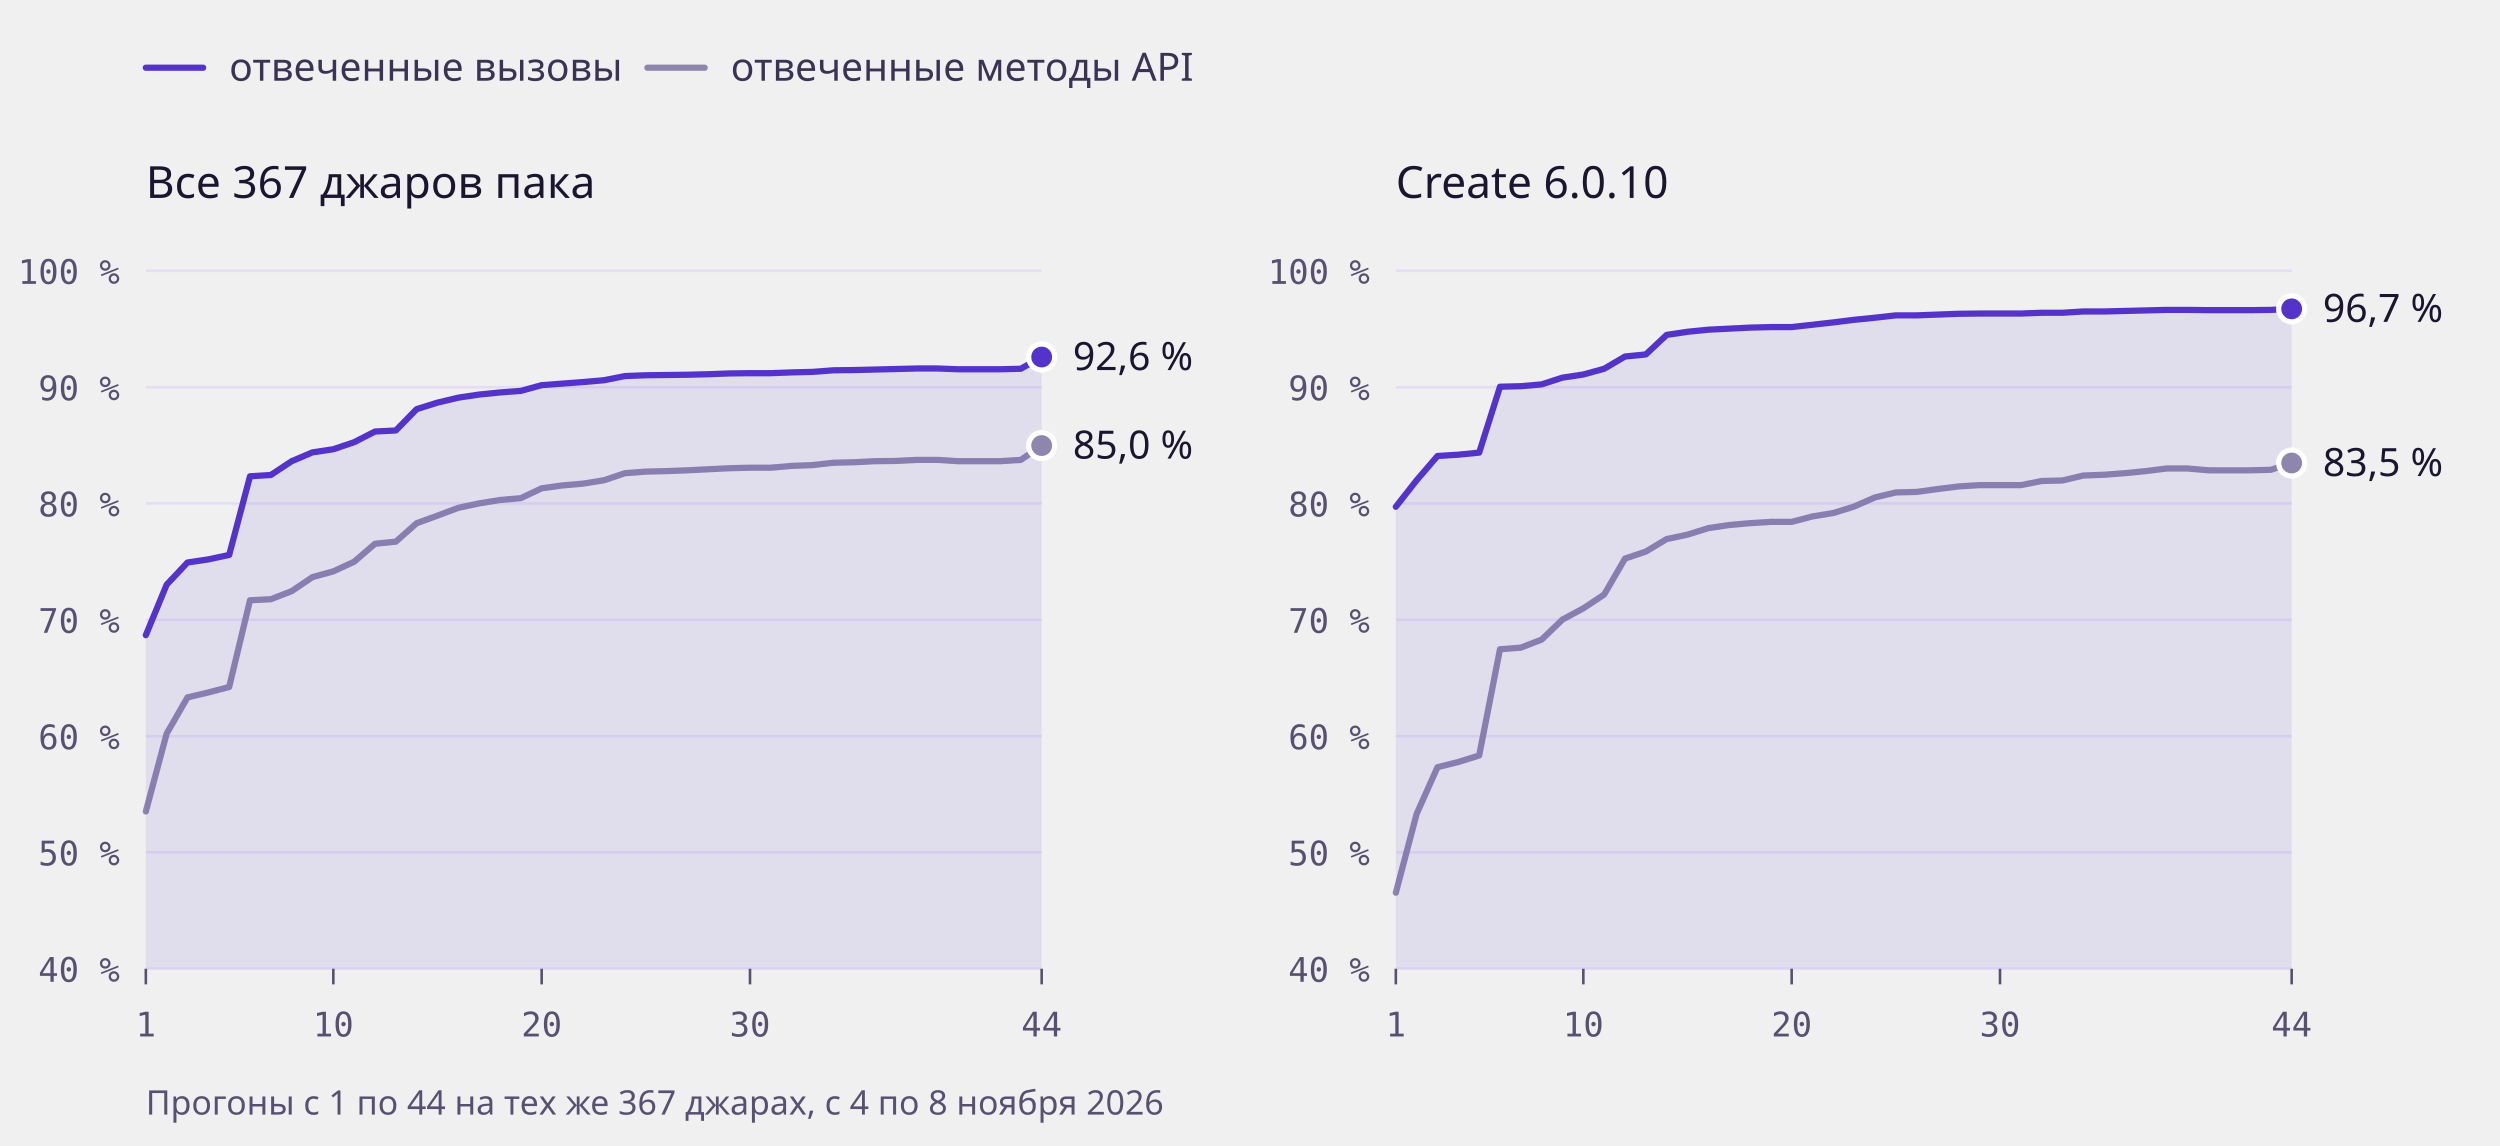
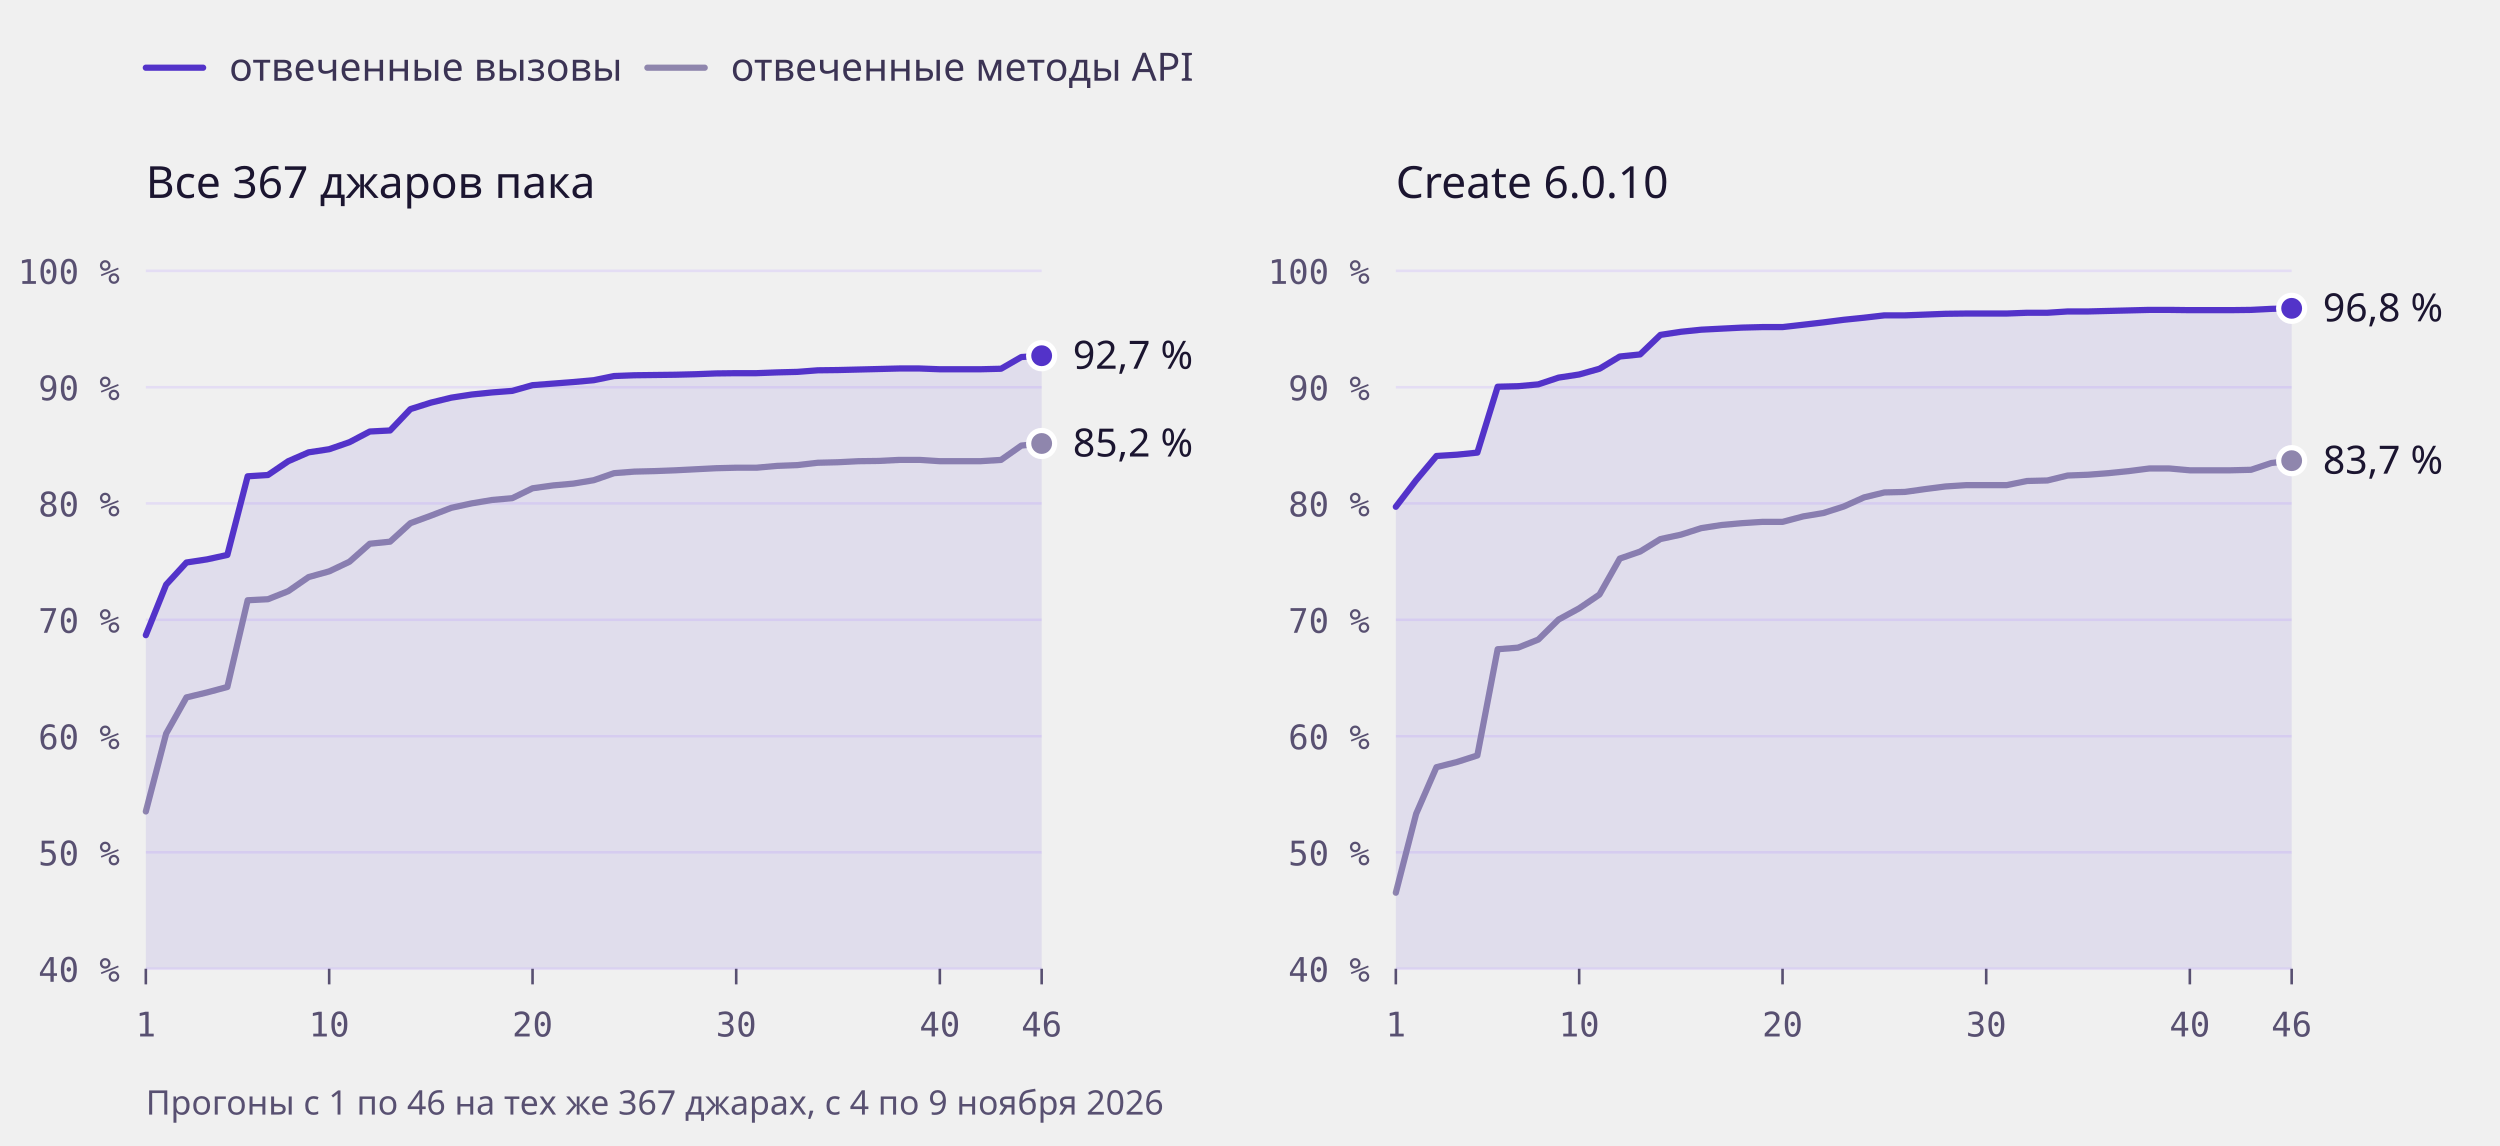
<svg xmlns="http://www.w3.org/2000/svg" viewBox="0 0 960 440" width="960" height="440" role="img" aria-labelledby="t d">
  <line x1="56" y1="26" x2="78" y2="26" stroke="#5333c9" stroke-width="2.4" stroke-linecap="round" />
  <text x="88.0" y="31.0" font-family="'HZ Geist', sans-serif" font-weight="400" font-size="15" fill="#3b3354">отвеченные вызовы</text>
  <line x1="248.6" y1="26" x2="270.6" y2="26" stroke="#8f86ad" stroke-width="2.4" stroke-linecap="round" />
  <text x="280.6" y="31.0" font-family="'HZ Geist', sans-serif" font-weight="400" font-size="15" fill="#3b3354">отвеченные методы API</text>
  <text x="56.0" y="76.0" font-family="'HZ Geist Medium', sans-serif" font-weight="500" font-size="17" fill="#1b1530">Все 367 джаров пака</text>
  <line x1="56" y1="372.0" x2="400" y2="372.0" stroke="#e4ddf4" stroke-width="1" />
  <text x="46.0" y="377.0" font-family="'HZ Geist Mono', ui-monospace, monospace" font-weight="400" font-size="13" fill="#585071" text-anchor="end">40 %</text>
  <line x1="56" y1="327.3" x2="400" y2="327.3" stroke="#e4ddf4" stroke-width="1" />
  <text x="46.0" y="332.3" font-family="'HZ Geist Mono', ui-monospace, monospace" font-weight="400" font-size="13" fill="#585071" text-anchor="end">50 %</text>
  <line x1="56" y1="282.7" x2="400" y2="282.7" stroke="#e4ddf4" stroke-width="1" />
  <text x="46.0" y="287.7" font-family="'HZ Geist Mono', ui-monospace, monospace" font-weight="400" font-size="13" fill="#585071" text-anchor="end">60 %</text>
  <line x1="56" y1="238.0" x2="400" y2="238.0" stroke="#e4ddf4" stroke-width="1" />
  <text x="46.0" y="243.0" font-family="'HZ Geist Mono', ui-monospace, monospace" font-weight="400" font-size="13" fill="#585071" text-anchor="end">70 %</text>
  <line x1="56" y1="193.3" x2="400" y2="193.3" stroke="#e4ddf4" stroke-width="1" />
  <text x="46.0" y="198.3" font-family="'HZ Geist Mono', ui-monospace, monospace" font-weight="400" font-size="13" fill="#585071" text-anchor="end">80 %</text>
  <line x1="56" y1="148.7" x2="400" y2="148.7" stroke="#e4ddf4" stroke-width="1" />
  <text x="46.0" y="153.7" font-family="'HZ Geist Mono', ui-monospace, monospace" font-weight="400" font-size="13" fill="#585071" text-anchor="end">90 %</text>
  <line x1="56" y1="104.0" x2="400" y2="104.0" stroke="#e4ddf4" stroke-width="1" />
  <text x="46.0" y="109.0" font-family="'HZ Geist Mono', ui-monospace, monospace" font-weight="400" font-size="13" fill="#585071" text-anchor="end">100 %</text>
  <line x1="56.0" y1="372" x2="56.0" y2="378" stroke="#585071" stroke-width="1" />
  <text x="56.0" y="398.0" font-family="'HZ Geist Mono', ui-monospace, monospace" font-weight="400" font-size="13" fill="#585071" text-anchor="middle">1</text>
-   <line x1="128.0" y1="372" x2="128.0" y2="378" stroke="#585071" stroke-width="1" />
-   <text x="128.0" y="398.0" font-family="'HZ Geist Mono', ui-monospace, monospace" font-weight="400" font-size="13" fill="#585071" text-anchor="middle">10</text>
-   <line x1="208.0" y1="372" x2="208.0" y2="378" stroke="#585071" stroke-width="1" />
-   <text x="208.0" y="398.0" font-family="'HZ Geist Mono', ui-monospace, monospace" font-weight="400" font-size="13" fill="#585071" text-anchor="middle">20</text>
-   <line x1="288.0" y1="372" x2="288.0" y2="378" stroke="#585071" stroke-width="1" />
-   <text x="288.0" y="398.0" font-family="'HZ Geist Mono', ui-monospace, monospace" font-weight="400" font-size="13" fill="#585071" text-anchor="middle">30</text>
+   <line x1="126.4" y1="372" x2="126.4" y2="378" stroke="#585071" stroke-width="1" />
+   <text x="126.4" y="398.0" font-family="'HZ Geist Mono', ui-monospace, monospace" font-weight="400" font-size="13" fill="#585071" text-anchor="middle">10</text>
+   <line x1="204.5" y1="372" x2="204.5" y2="378" stroke="#585071" stroke-width="1" />
+   <text x="204.5" y="398.0" font-family="'HZ Geist Mono', ui-monospace, monospace" font-weight="400" font-size="13" fill="#585071" text-anchor="middle">20</text>
+   <line x1="282.7" y1="372" x2="282.7" y2="378" stroke="#585071" stroke-width="1" />
+   <text x="282.7" y="398.0" font-family="'HZ Geist Mono', ui-monospace, monospace" font-weight="400" font-size="13" fill="#585071" text-anchor="middle">30</text>
+   <line x1="360.9" y1="372" x2="360.9" y2="378" stroke="#585071" stroke-width="1" />
+   <text x="360.9" y="398.0" font-family="'HZ Geist Mono', ui-monospace, monospace" font-weight="400" font-size="13" fill="#585071" text-anchor="middle">40</text>
  <line x1="400.0" y1="372" x2="400.0" y2="378" stroke="#585071" stroke-width="1" />
-   <text x="400.0" y="398.0" font-family="'HZ Geist Mono', ui-monospace, monospace" font-weight="400" font-size="13" fill="#585071" text-anchor="middle">44</text>
-   <polyline points="56.0,311.6 64.0,281.7 72.0,267.8 80.0,265.9 88.0,263.8 96.0,230.5 104.0,230.1 112.0,227.0 120.0,221.6 128.0,219.4 136.0,215.7 144.0,208.8 152.0,208.0 160.0,200.9 168.0,198.0 176.0,195.0 184.0,193.3 192.0,192.0 200.0,191.3 208.0,187.5 216.0,186.4 224.0,185.7 232.0,184.4 240.0,181.7 248.0,181.1 256.0,180.9 264.0,180.6 272.0,180.2 280.0,179.8 288.0,179.6 296.0,179.6 304.0,178.9 312.0,178.6 320.0,177.7 328.0,177.5 336.0,177.1 344.0,177.0 352.0,176.6 360.0,176.6 368.0,177.1 376.0,177.1 384.0,177.1 392.0,176.6 400.0,171.1" fill="none" stroke="#8f86ad" stroke-width="2.4" stroke-linejoin="round" stroke-linecap="round" />
-   <path d="M56.0,372 L56.0,243.9 L64.0,224.5 L72.0,216.0 L80.0,214.8 L88.0,213.1 L96.0,182.9 L104.0,182.4 L112.0,177.1 L120.0,173.7 L128.0,172.5 L136.0,169.8 L144.0,165.7 L152.0,165.3 L160.0,157.1 L168.0,154.6 L176.0,152.7 L184.0,151.5 L192.0,150.7 L200.0,150.1 L208.0,147.9 L216.0,147.3 L224.0,146.7 L232.0,146.0 L240.0,144.4 L248.0,144.1 L256.0,144.0 L264.0,143.9 L272.0,143.7 L280.0,143.4 L288.0,143.3 L296.0,143.3 L304.0,143.0 L312.0,142.8 L320.0,142.2 L328.0,142.1 L336.0,141.9 L344.0,141.7 L352.0,141.5 L360.0,141.5 L368.0,141.8 L376.0,141.8 L384.0,141.8 L392.0,141.6 L400.0,137.1 L400.0,372 Z" fill="#5333c9" opacity="0.1" />
-   <polyline points="56.0,243.9 64.0,224.5 72.0,216.0 80.0,214.8 88.0,213.1 96.0,182.9 104.0,182.4 112.0,177.1 120.0,173.7 128.0,172.5 136.0,169.8 144.0,165.7 152.0,165.3 160.0,157.1 168.0,154.6 176.0,152.7 184.0,151.5 192.0,150.7 200.0,150.1 208.0,147.9 216.0,147.3 224.0,146.7 232.0,146.0 240.0,144.4 248.0,144.1 256.0,144.0 264.0,143.9 272.0,143.7 280.0,143.4 288.0,143.3 296.0,143.3 304.0,143.0 312.0,142.8 320.0,142.2 328.0,142.1 336.0,141.9 344.0,141.7 352.0,141.5 360.0,141.5 368.0,141.8 376.0,141.8 384.0,141.8 392.0,141.6 400.0,137.1" fill="none" stroke="#5333c9" stroke-width="2.4" stroke-linejoin="round" stroke-linecap="round" />
-   <circle cx="400.0" cy="137.1" r="5" fill="#5333c9" stroke="#ffffff" stroke-width="2" />
-   <circle cx="400.0" cy="171.1" r="5" fill="#8f86ad" stroke="#ffffff" stroke-width="2" />
-   <text x="412.0" y="142.1" font-family="'HZ Geist Medium', sans-serif" font-weight="500" font-size="15" fill="#1b1530">92,6 %</text>
-   <text x="412.0" y="176.1" font-family="'HZ Geist Medium', sans-serif" font-weight="500" font-size="15" fill="#1b1530">85,0 %</text>
+   <text x="400.0" y="398.0" font-family="'HZ Geist Mono', ui-monospace, monospace" font-weight="400" font-size="13" fill="#585071" text-anchor="middle">46</text>
+   <polyline points="56.0,311.6 63.8,281.7 71.6,267.8 79.5,265.9 87.3,263.8 95.1,230.5 102.9,230.1 110.7,227.0 118.5,221.6 126.4,219.4 134.2,215.7 142.0,208.8 149.8,208.0 157.6,200.9 165.5,198.0 173.3,195.0 181.1,193.3 188.9,192.0 196.7,191.3 204.5,187.5 212.4,186.4 220.2,185.7 228.0,184.4 235.8,181.7 243.6,181.1 251.5,180.9 259.3,180.6 267.1,180.2 274.9,179.8 282.7,179.6 290.5,179.6 298.4,178.9 306.2,178.6 314.0,177.7 321.8,177.5 329.6,177.1 337.5,177.0 345.3,176.6 353.1,176.6 360.9,177.1 368.7,177.1 376.5,177.1 384.4,176.6 392.2,171.1 400.0,170.3" fill="none" stroke="#8f86ad" stroke-width="2.4" stroke-linejoin="round" stroke-linecap="round" />
+   <path d="M56.0,372 L56.0,243.9 L63.8,224.5 L71.6,216.0 L79.5,214.8 L87.3,213.1 L95.1,182.9 L102.9,182.4 L110.7,177.1 L118.5,173.7 L126.4,172.5 L134.2,169.8 L142.0,165.7 L149.8,165.3 L157.6,157.1 L165.5,154.6 L173.3,152.7 L181.1,151.5 L188.9,150.7 L196.7,150.1 L204.5,147.9 L212.4,147.3 L220.2,146.7 L228.0,146.0 L235.8,144.4 L243.6,144.1 L251.5,144.0 L259.3,143.9 L267.1,143.7 L274.9,143.4 L282.7,143.3 L290.5,143.3 L298.4,143.0 L306.2,142.8 L314.0,142.2 L321.8,142.1 L329.6,141.9 L337.5,141.7 L345.3,141.5 L353.1,141.5 L360.9,141.8 L368.7,141.8 L376.5,141.8 L384.4,141.6 L392.2,137.1 L400.0,136.6 L400.0,372 Z" fill="#5333c9" opacity="0.1" />
+   <polyline points="56.0,243.9 63.8,224.5 71.6,216.0 79.5,214.8 87.3,213.1 95.1,182.9 102.9,182.4 110.7,177.1 118.5,173.7 126.4,172.5 134.2,169.8 142.0,165.7 149.8,165.3 157.6,157.1 165.5,154.6 173.3,152.7 181.1,151.5 188.9,150.7 196.7,150.1 204.5,147.9 212.4,147.3 220.2,146.7 228.0,146.0 235.8,144.4 243.6,144.1 251.5,144.0 259.3,143.9 267.1,143.7 274.9,143.4 282.7,143.3 290.5,143.3 298.4,143.0 306.2,142.8 314.0,142.2 321.8,142.1 329.6,141.9 337.5,141.7 345.3,141.5 353.1,141.5 360.9,141.8 368.7,141.8 376.5,141.8 384.4,141.6 392.2,137.1 400.0,136.6" fill="none" stroke="#5333c9" stroke-width="2.4" stroke-linejoin="round" stroke-linecap="round" />
+   <circle cx="400.0" cy="136.6" r="5" fill="#5333c9" stroke="#ffffff" stroke-width="2" />
+   <circle cx="400.0" cy="170.3" r="5" fill="#8f86ad" stroke="#ffffff" stroke-width="2" />
+   <text x="412.0" y="141.6" font-family="'HZ Geist Medium', sans-serif" font-weight="500" font-size="15" fill="#1b1530">92,7 %</text>
+   <text x="412.0" y="175.3" font-family="'HZ Geist Medium', sans-serif" font-weight="500" font-size="15" fill="#1b1530">85,2 %</text>
  <text x="536.0" y="76.0" font-family="'HZ Geist Medium', sans-serif" font-weight="500" font-size="17" fill="#1b1530">Create 6.0.10</text>
  <line x1="536" y1="372.0" x2="880" y2="372.0" stroke="#e4ddf4" stroke-width="1" />
  <text x="526.0" y="377.0" font-family="'HZ Geist Mono', ui-monospace, monospace" font-weight="400" font-size="13" fill="#585071" text-anchor="end">40 %</text>
  <line x1="536" y1="327.3" x2="880" y2="327.3" stroke="#e4ddf4" stroke-width="1" />
  <text x="526.0" y="332.3" font-family="'HZ Geist Mono', ui-monospace, monospace" font-weight="400" font-size="13" fill="#585071" text-anchor="end">50 %</text>
  <line x1="536" y1="282.7" x2="880" y2="282.7" stroke="#e4ddf4" stroke-width="1" />
  <text x="526.0" y="287.7" font-family="'HZ Geist Mono', ui-monospace, monospace" font-weight="400" font-size="13" fill="#585071" text-anchor="end">60 %</text>
  <line x1="536" y1="238.0" x2="880" y2="238.0" stroke="#e4ddf4" stroke-width="1" />
  <text x="526.0" y="243.0" font-family="'HZ Geist Mono', ui-monospace, monospace" font-weight="400" font-size="13" fill="#585071" text-anchor="end">70 %</text>
  <line x1="536" y1="193.3" x2="880" y2="193.3" stroke="#e4ddf4" stroke-width="1" />
  <text x="526.0" y="198.3" font-family="'HZ Geist Mono', ui-monospace, monospace" font-weight="400" font-size="13" fill="#585071" text-anchor="end">80 %</text>
  <line x1="536" y1="148.7" x2="880" y2="148.7" stroke="#e4ddf4" stroke-width="1" />
  <text x="526.0" y="153.7" font-family="'HZ Geist Mono', ui-monospace, monospace" font-weight="400" font-size="13" fill="#585071" text-anchor="end">90 %</text>
  <line x1="536" y1="104.0" x2="880" y2="104.0" stroke="#e4ddf4" stroke-width="1" />
  <text x="526.0" y="109.0" font-family="'HZ Geist Mono', ui-monospace, monospace" font-weight="400" font-size="13" fill="#585071" text-anchor="end">100 %</text>
  <line x1="536.0" y1="372" x2="536.0" y2="378" stroke="#585071" stroke-width="1" />
  <text x="536.0" y="398.0" font-family="'HZ Geist Mono', ui-monospace, monospace" font-weight="400" font-size="13" fill="#585071" text-anchor="middle">1</text>
-   <line x1="608.0" y1="372" x2="608.0" y2="378" stroke="#585071" stroke-width="1" />
-   <text x="608.0" y="398.0" font-family="'HZ Geist Mono', ui-monospace, monospace" font-weight="400" font-size="13" fill="#585071" text-anchor="middle">10</text>
-   <line x1="688.0" y1="372" x2="688.0" y2="378" stroke="#585071" stroke-width="1" />
-   <text x="688.0" y="398.0" font-family="'HZ Geist Mono', ui-monospace, monospace" font-weight="400" font-size="13" fill="#585071" text-anchor="middle">20</text>
-   <line x1="768.0" y1="372" x2="768.0" y2="378" stroke="#585071" stroke-width="1" />
-   <text x="768.0" y="398.0" font-family="'HZ Geist Mono', ui-monospace, monospace" font-weight="400" font-size="13" fill="#585071" text-anchor="middle">30</text>
+   <line x1="606.4" y1="372" x2="606.4" y2="378" stroke="#585071" stroke-width="1" />
+   <text x="606.4" y="398.0" font-family="'HZ Geist Mono', ui-monospace, monospace" font-weight="400" font-size="13" fill="#585071" text-anchor="middle">10</text>
+   <line x1="684.5" y1="372" x2="684.5" y2="378" stroke="#585071" stroke-width="1" />
+   <text x="684.5" y="398.0" font-family="'HZ Geist Mono', ui-monospace, monospace" font-weight="400" font-size="13" fill="#585071" text-anchor="middle">20</text>
+   <line x1="762.7" y1="372" x2="762.7" y2="378" stroke="#585071" stroke-width="1" />
+   <text x="762.7" y="398.0" font-family="'HZ Geist Mono', ui-monospace, monospace" font-weight="400" font-size="13" fill="#585071" text-anchor="middle">30</text>
+   <line x1="840.9" y1="372" x2="840.9" y2="378" stroke="#585071" stroke-width="1" />
+   <text x="840.9" y="398.0" font-family="'HZ Geist Mono', ui-monospace, monospace" font-weight="400" font-size="13" fill="#585071" text-anchor="middle">40</text>
  <line x1="880.0" y1="372" x2="880.0" y2="378" stroke="#585071" stroke-width="1" />
-   <text x="880.0" y="398.0" font-family="'HZ Geist Mono', ui-monospace, monospace" font-weight="400" font-size="13" fill="#585071" text-anchor="middle">44</text>
-   <polyline points="536.0,342.8 544.0,312.5 552.0,294.6 560.0,292.6 568.0,290.1 576.0,249.3 584.0,248.7 592.0,245.6 600.0,237.9 608.0,233.6 616.0,228.3 624.0,214.5 632.0,211.8 640.0,207.0 648.0,205.3 656.0,202.8 664.0,201.6 672.0,200.9 680.0,200.4 688.0,200.4 696.0,198.3 704.0,197.0 712.0,194.5 720.0,191.0 728.0,189.1 736.0,188.9 744.0,187.8 752.0,186.8 760.0,186.3 768.0,186.3 776.0,186.3 784.0,184.7 792.0,184.5 800.0,182.6 808.0,182.3 816.0,181.7 824.0,180.9 832.0,179.9 840.0,179.9 848.0,180.6 856.0,180.6 864.0,180.6 872.0,180.4 880.0,177.8" fill="none" stroke="#8f86ad" stroke-width="2.4" stroke-linejoin="round" stroke-linecap="round" />
-   <path d="M536.0,372 L536.0,194.6 L544.0,184.4 L552.0,175.1 L560.0,174.6 L568.0,173.8 L576.0,148.5 L584.0,148.3 L592.0,147.6 L600.0,145.0 L608.0,143.8 L616.0,141.6 L624.0,136.9 L632.0,136.1 L640.0,128.6 L648.0,127.4 L656.0,126.6 L664.0,126.2 L672.0,125.8 L680.0,125.6 L688.0,125.6 L696.0,124.7 L704.0,123.8 L712.0,122.8 L720.0,122.0 L728.0,121.1 L736.0,121.1 L744.0,120.8 L752.0,120.5 L760.0,120.4 L768.0,120.4 L776.0,120.4 L784.0,120.1 L792.0,120.1 L800.0,119.6 L808.0,119.6 L816.0,119.4 L824.0,119.2 L832.0,119.0 L840.0,119.0 L848.0,119.1 L856.0,119.1 L864.0,119.1 L872.0,119.0 L880.0,118.6 L880.0,372 Z" fill="#5333c9" opacity="0.1" />
-   <polyline points="536.0,194.6 544.0,184.4 552.0,175.1 560.0,174.6 568.0,173.8 576.0,148.5 584.0,148.3 592.0,147.6 600.0,145.0 608.0,143.8 616.0,141.6 624.0,136.9 632.0,136.1 640.0,128.6 648.0,127.4 656.0,126.6 664.0,126.2 672.0,125.8 680.0,125.6 688.0,125.6 696.0,124.7 704.0,123.8 712.0,122.8 720.0,122.0 728.0,121.1 736.0,121.1 744.0,120.8 752.0,120.5 760.0,120.4 768.0,120.4 776.0,120.4 784.0,120.1 792.0,120.1 800.0,119.6 808.0,119.6 816.0,119.4 824.0,119.2 832.0,119.0 840.0,119.0 848.0,119.1 856.0,119.1 864.0,119.1 872.0,119.0 880.0,118.6" fill="none" stroke="#5333c9" stroke-width="2.4" stroke-linejoin="round" stroke-linecap="round" />
-   <circle cx="880.0" cy="118.6" r="5" fill="#5333c9" stroke="#ffffff" stroke-width="2" />
-   <circle cx="880.0" cy="177.8" r="5" fill="#8f86ad" stroke="#ffffff" stroke-width="2" />
-   <text x="892.0" y="123.6" font-family="'HZ Geist Medium', sans-serif" font-weight="500" font-size="15" fill="#1b1530">96,7 %</text>
-   <text x="892.0" y="182.8" font-family="'HZ Geist Medium', sans-serif" font-weight="500" font-size="15" fill="#1b1530">83,5 %</text>
-   <text x="56.0" y="428.0" font-family="'HZ Geist', sans-serif" font-weight="400" font-size="13" fill="#585071">Прогоны с 1 по 44 на тех же 367 джарах, с 4 по 8 ноября 2026</text>
+   <text x="880.0" y="398.0" font-family="'HZ Geist Mono', ui-monospace, monospace" font-weight="400" font-size="13" fill="#585071" text-anchor="middle">46</text>
+   <polyline points="536.0,342.8 543.8,312.5 551.6,294.6 559.5,292.6 567.3,290.1 575.1,249.3 582.9,248.7 590.7,245.6 598.5,237.9 606.4,233.6 614.2,228.3 622.0,214.5 629.8,211.8 637.6,207.0 645.5,205.3 653.3,202.8 661.1,201.6 668.9,200.9 676.7,200.4 684.5,200.4 692.4,198.3 700.2,197.0 708.0,194.5 715.8,191.0 723.6,189.1 731.5,188.9 739.3,187.8 747.1,186.8 754.9,186.3 762.7,186.3 770.5,186.3 778.4,184.7 786.2,184.5 794.0,182.6 801.8,182.3 809.6,181.7 817.5,180.9 825.3,179.9 833.1,179.9 840.9,180.6 848.7,180.6 856.5,180.6 864.4,180.4 872.2,177.8 880.0,176.9" fill="none" stroke="#8f86ad" stroke-width="2.4" stroke-linejoin="round" stroke-linecap="round" />
+   <path d="M536.0,372 L536.0,194.6 L543.8,184.4 L551.6,175.1 L559.5,174.6 L567.3,173.8 L575.1,148.5 L582.9,148.3 L590.7,147.6 L598.5,145.0 L606.4,143.8 L614.2,141.6 L622.0,136.9 L629.8,136.1 L637.6,128.6 L645.5,127.4 L653.3,126.6 L661.1,126.2 L668.9,125.8 L676.7,125.6 L684.5,125.6 L692.4,124.7 L700.2,123.8 L708.0,122.8 L715.8,122.0 L723.6,121.1 L731.5,121.1 L739.3,120.8 L747.1,120.5 L754.9,120.4 L762.7,120.4 L770.5,120.4 L778.4,120.1 L786.2,120.1 L794.0,119.6 L801.8,119.6 L809.6,119.4 L817.5,119.2 L825.3,119.0 L833.1,119.0 L840.9,119.1 L848.7,119.1 L856.5,119.1 L864.4,119.0 L872.2,118.6 L880.0,118.4 L880.0,372 Z" fill="#5333c9" opacity="0.1" />
+   <polyline points="536.0,194.6 543.8,184.4 551.6,175.1 559.5,174.6 567.3,173.8 575.1,148.5 582.9,148.3 590.7,147.6 598.5,145.0 606.4,143.8 614.2,141.6 622.0,136.9 629.8,136.1 637.6,128.6 645.5,127.4 653.3,126.6 661.1,126.2 668.9,125.8 676.7,125.6 684.5,125.6 692.4,124.7 700.2,123.8 708.0,122.8 715.8,122.0 723.6,121.1 731.5,121.1 739.3,120.8 747.1,120.5 754.9,120.4 762.7,120.4 770.5,120.4 778.4,120.1 786.2,120.1 794.0,119.6 801.8,119.6 809.6,119.4 817.5,119.2 825.3,119.0 833.1,119.0 840.9,119.1 848.7,119.1 856.5,119.1 864.4,119.0 872.2,118.6 880.0,118.4" fill="none" stroke="#5333c9" stroke-width="2.4" stroke-linejoin="round" stroke-linecap="round" />
+   <circle cx="880.0" cy="118.4" r="5" fill="#5333c9" stroke="#ffffff" stroke-width="2" />
+   <circle cx="880.0" cy="176.9" r="5" fill="#8f86ad" stroke="#ffffff" stroke-width="2" />
+   <text x="892.0" y="123.4" font-family="'HZ Geist Medium', sans-serif" font-weight="500" font-size="15" fill="#1b1530">96,8 %</text>
+   <text x="892.0" y="181.9" font-family="'HZ Geist Medium', sans-serif" font-weight="500" font-size="15" fill="#1b1530">83,7 %</text>
+   <text x="56.0" y="428.0" font-family="'HZ Geist', sans-serif" font-weight="400" font-size="13" fill="#585071">Прогоны с 1 по 46 на тех же 367 джарах, с 4 по 9 ноября 2026</text>
</svg>
